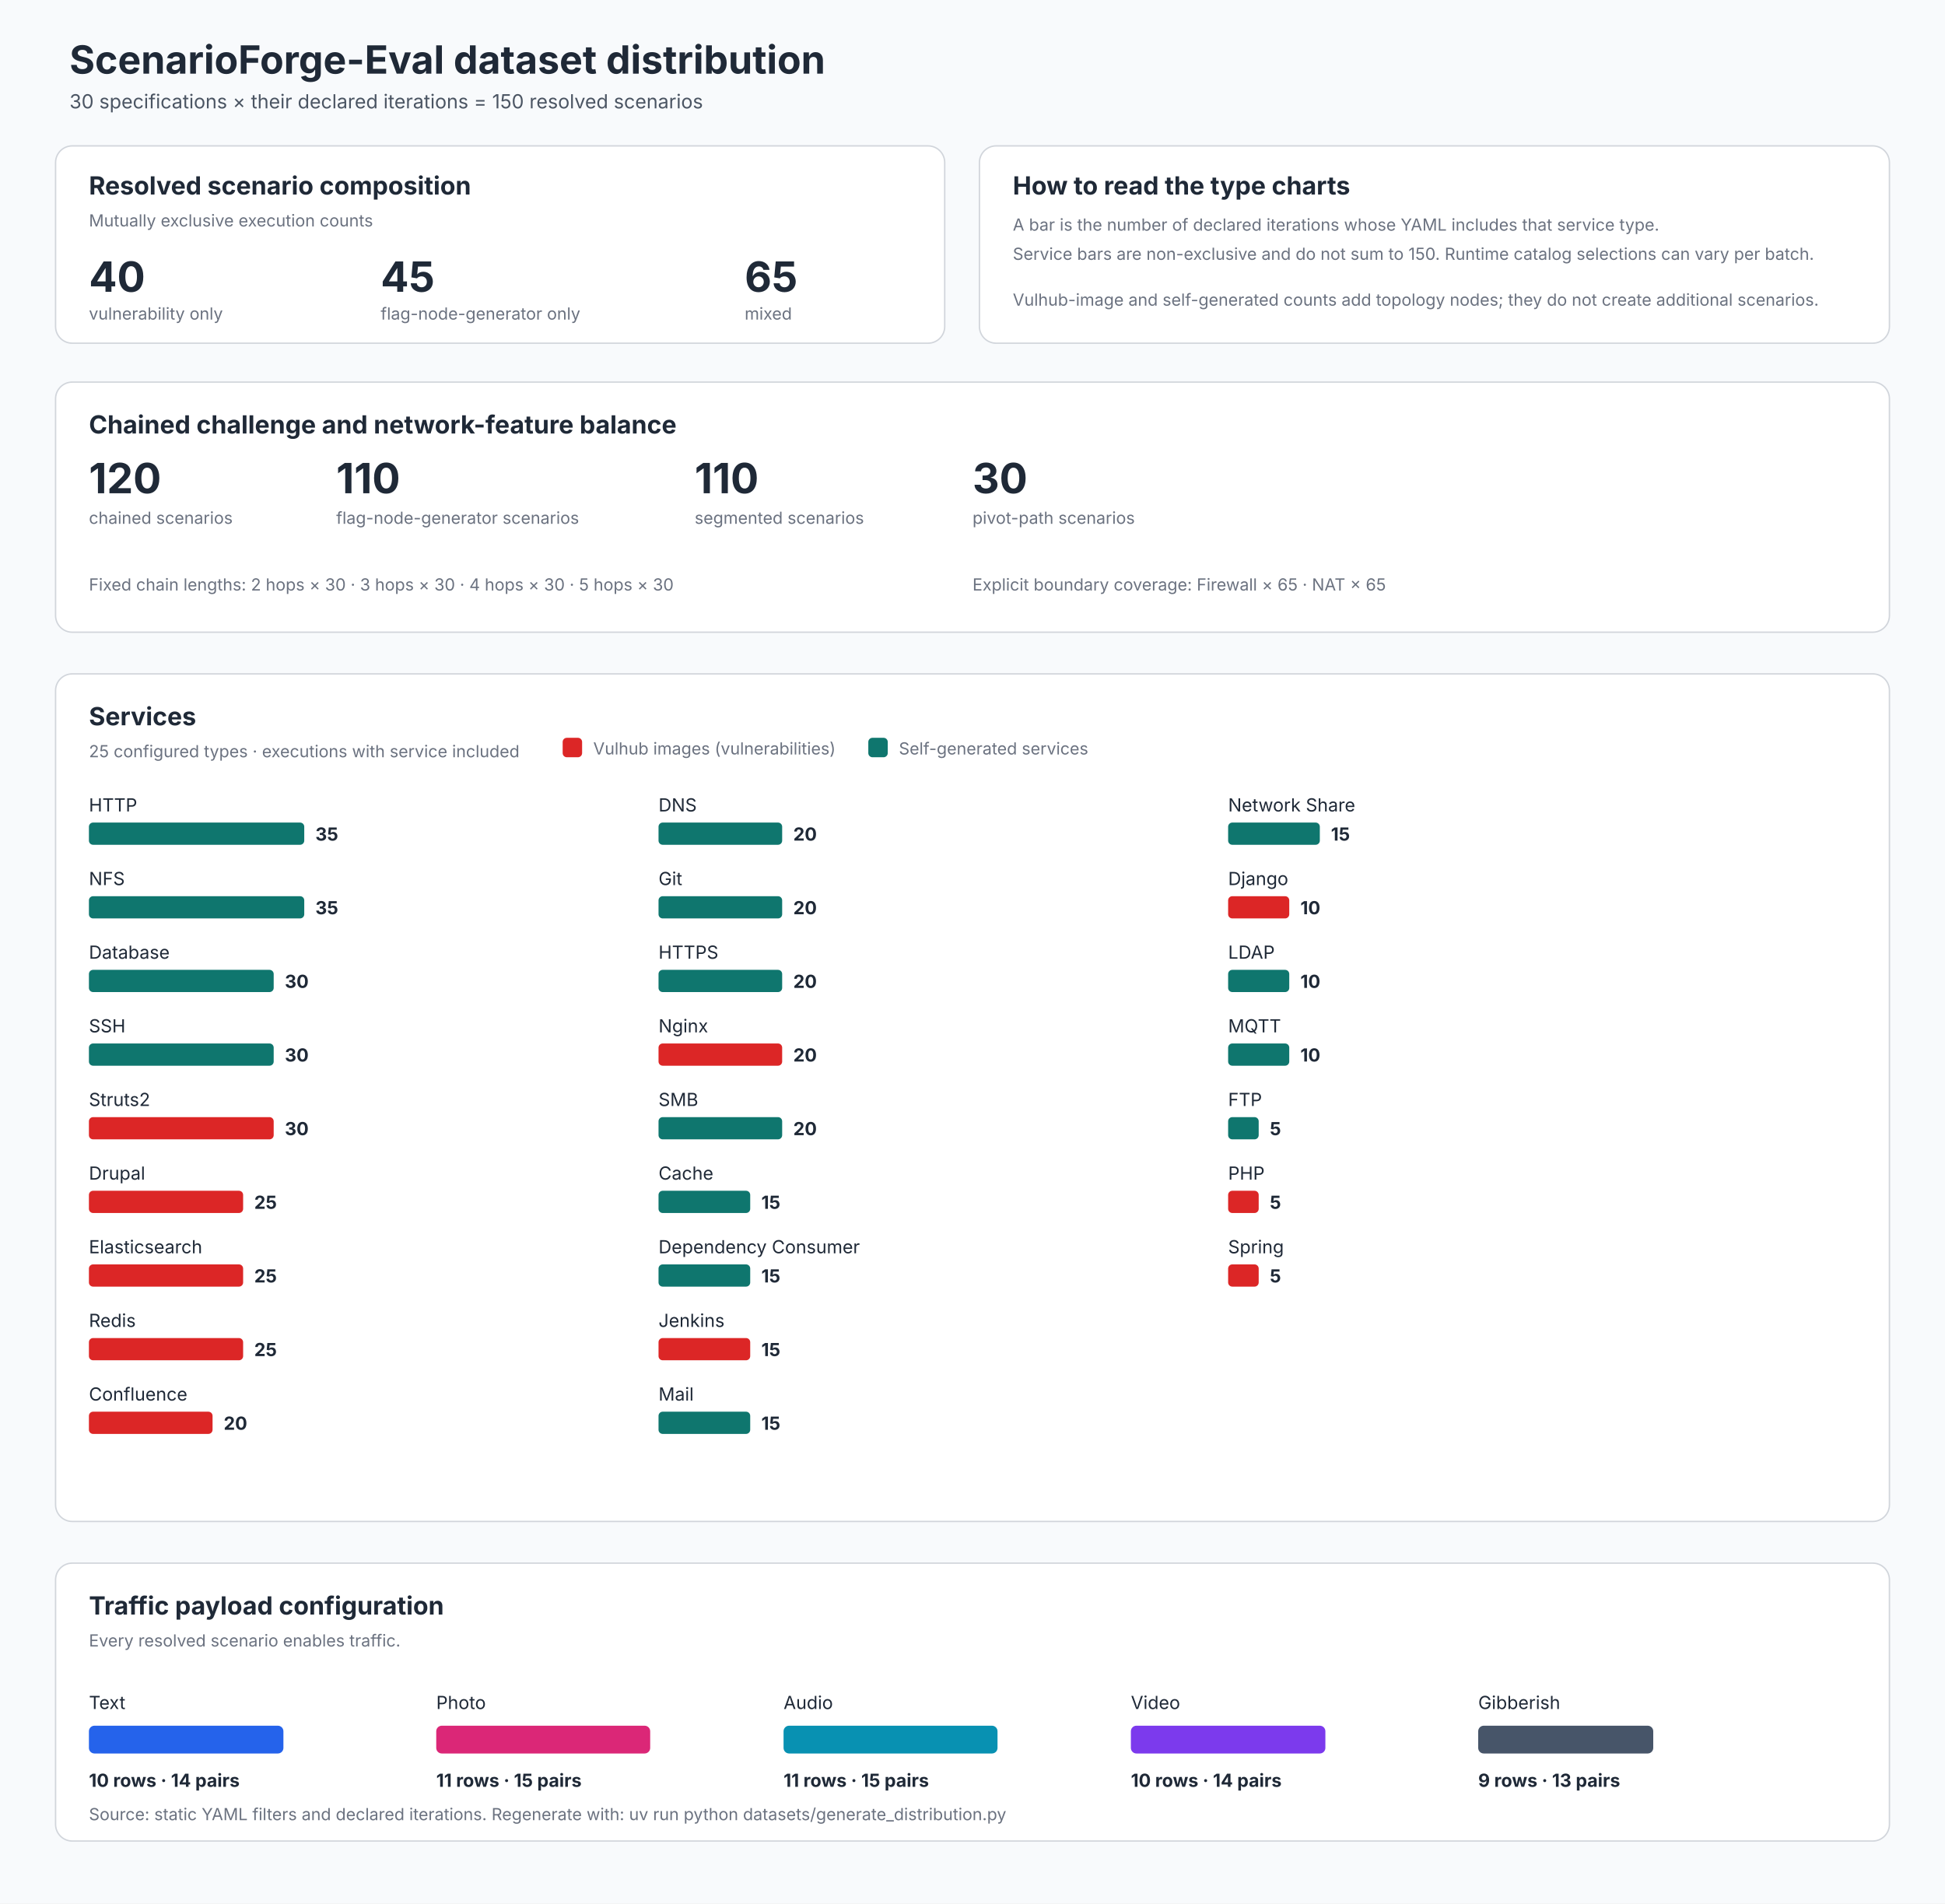
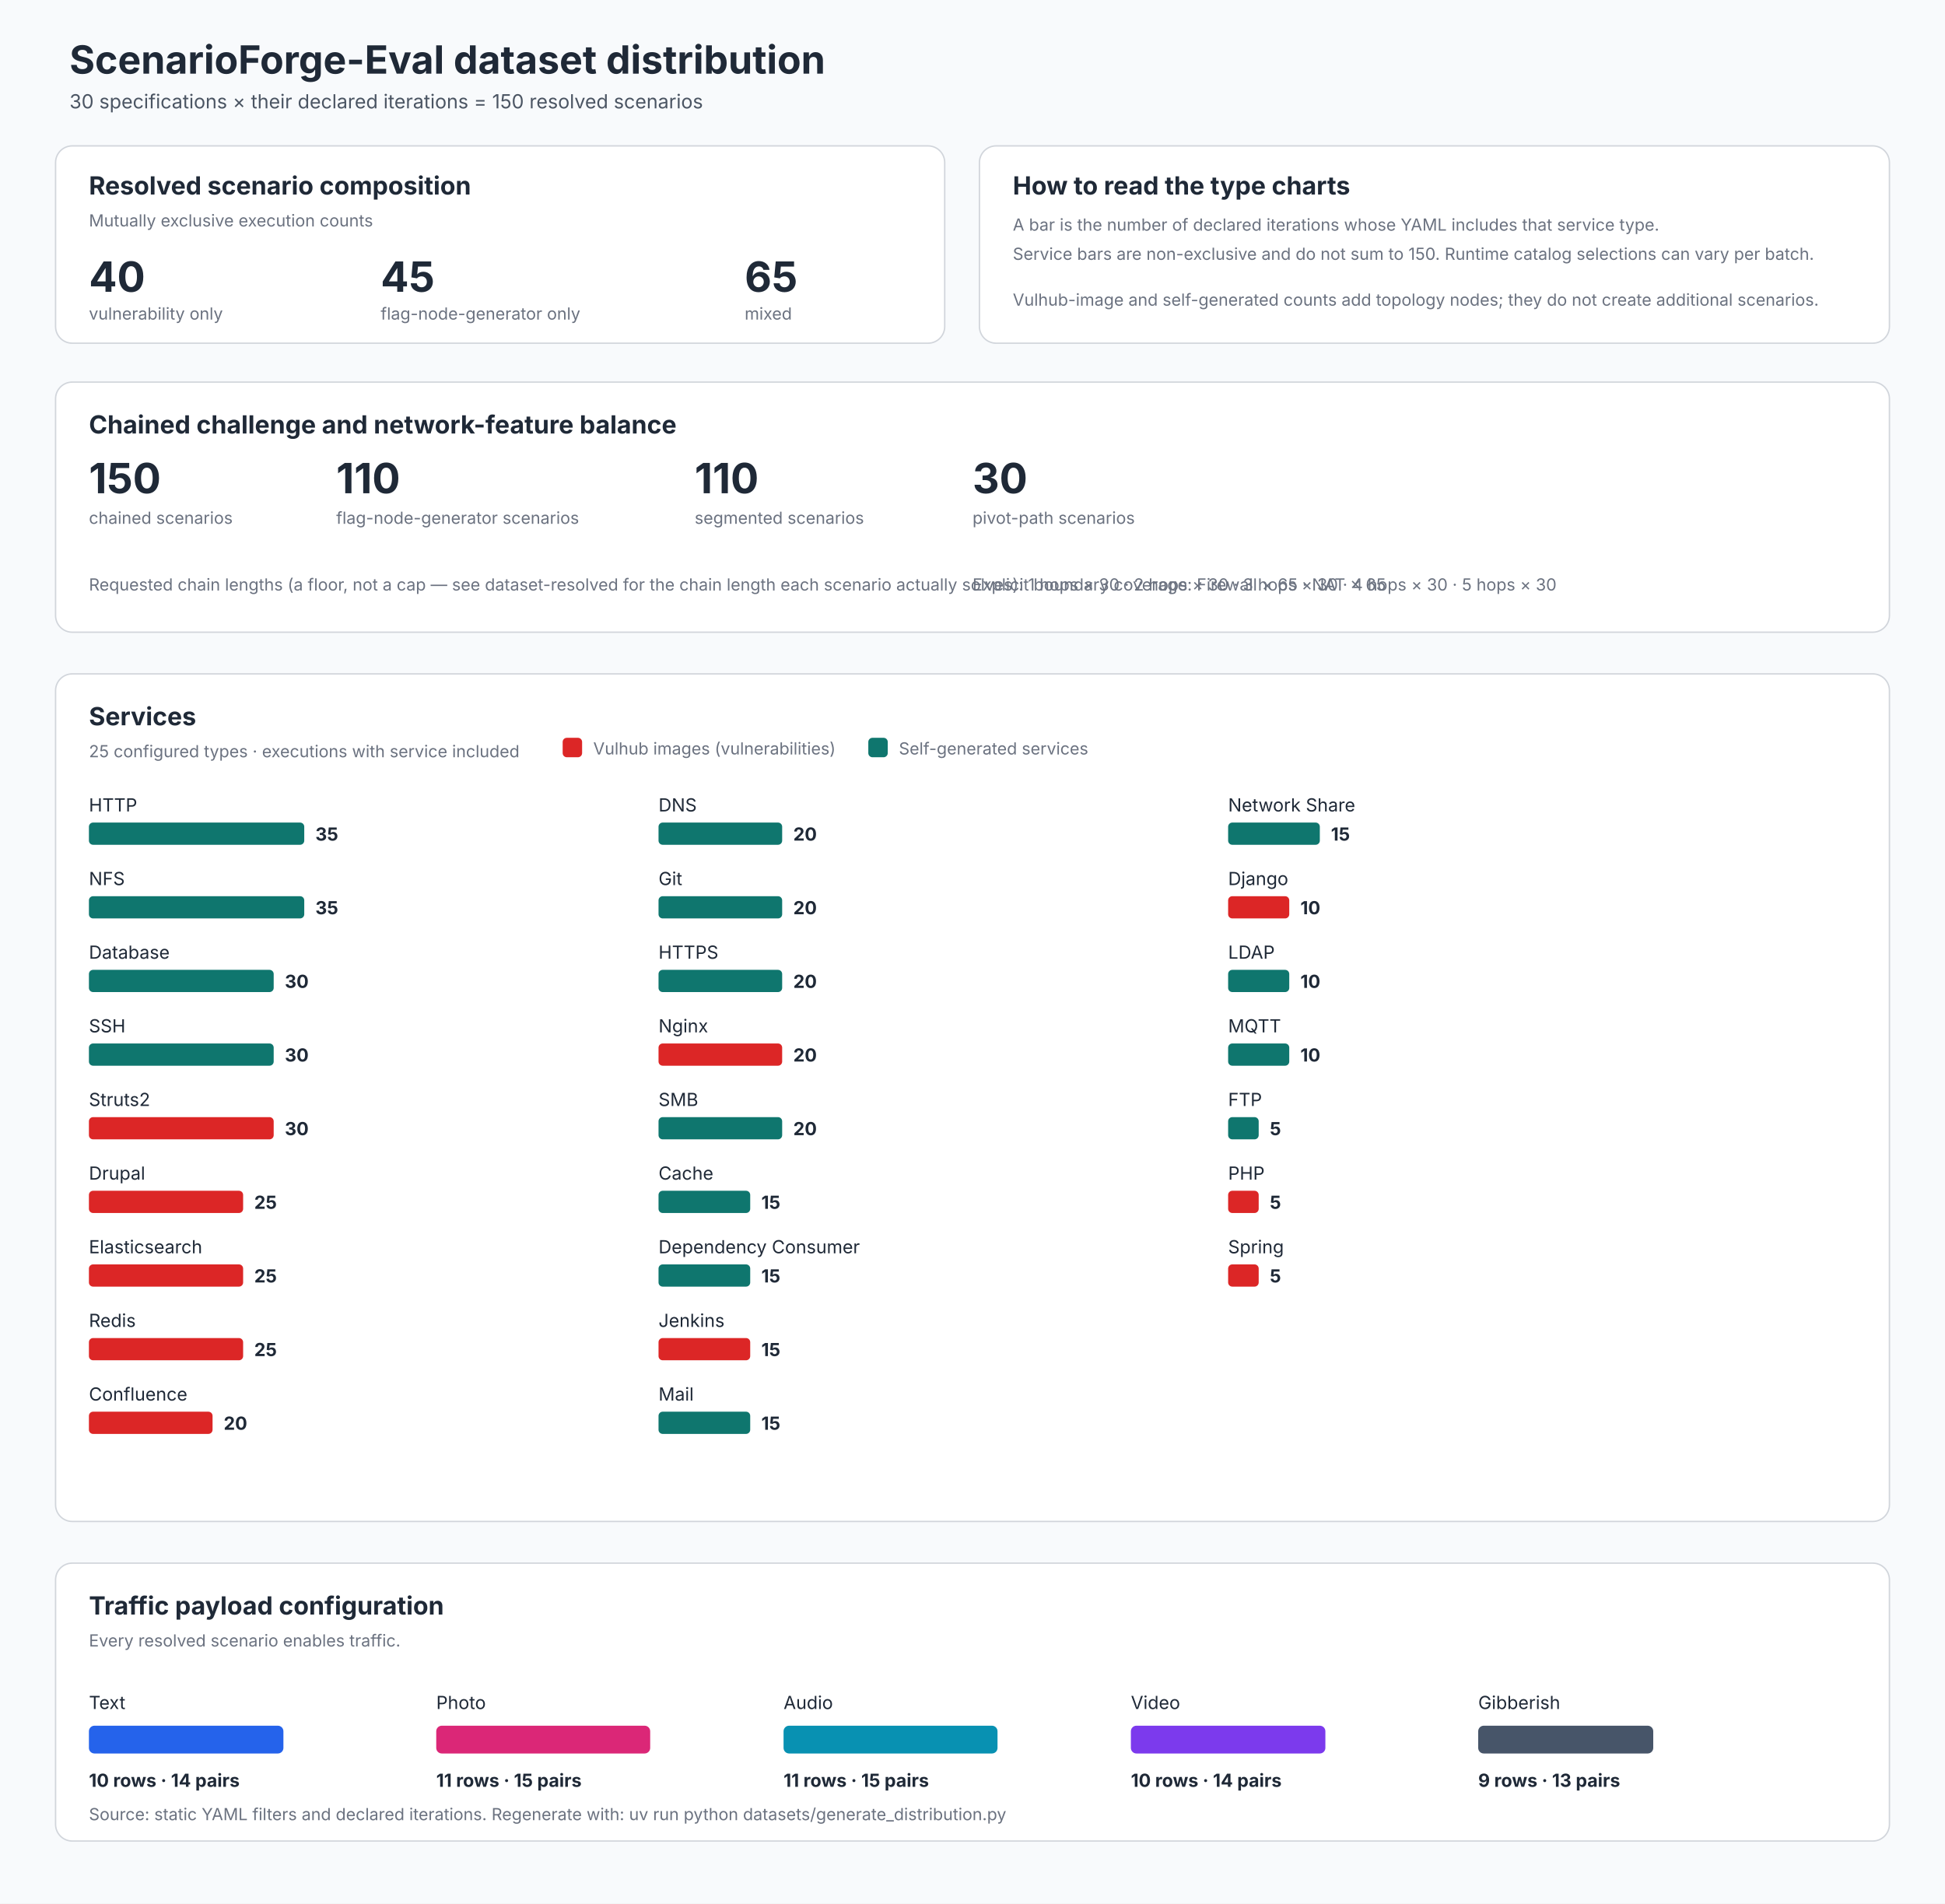
<svg xmlns="http://www.w3.org/2000/svg" width="1400" height="1370" viewBox="0 0 1400 1370" role="img" aria-labelledby="title desc">
  <style>
    text { font-family: -apple-system, BlinkMacSystemFont, "Segoe UI", sans-serif; fill: #1f2937; }
    .title { font-size: 28px; font-weight: 700; }
    .subtitle { font-size: 14px; fill: #4b5563; }
    .panel { fill: #ffffff; stroke: #d1d5db; stroke-width: 1; }
    .panel-title { font-size: 18px; font-weight: 700; }
    .label { font-size: 13px; }
    .value { font-size: 13px; font-weight: 700; }
    .note { font-size: 12px; fill: #6b7280; }
    .big { font-size: 30px; font-weight: 700; }
  </style>
  <rect width="1400" height="1370" fill="#f8fafc" />
  <text x="50" y="53" class="title">ScenarioForge-Eval dataset distribution</text>
  <text x="50" y="78" class="subtitle">30 specifications × their declared iterations = 150 resolved scenarios</text>
  <rect x="40" y="105" width="640" height="142" rx="12" class="panel" />
  <text x="64" y="140" class="panel-title">Resolved scenario composition</text>
  <text x="64" y="163" class="note">Mutually exclusive execution counts</text>
  <text x="64" y="210" class="big">40</text>
  <text x="64" y="230" class="note">vulnerability only</text>
  <text x="274" y="210" class="big">45</text>
  <text x="274" y="230" class="note">flag-node-generator only</text>
  <text x="536" y="210" class="big">65</text>
  <text x="536" y="230" class="note">mixed</text>
  <rect x="705" y="105" width="655" height="142" rx="12" class="panel" />
  <text x="729" y="140" class="panel-title">How to read the type charts</text>
  <text x="729" y="166" class="note">A bar is the number of declared iterations whose YAML includes that service type.</text>
  <text x="729" y="187" class="note">Service bars are non-exclusive and do not sum to 150. Runtime catalog selections can vary per batch.</text>
  <text x="729" y="220" class="note">Vulhub-image and self-generated counts add topology nodes; they do not create additional scenarios.</text>
  <rect x="40" y="275" width="1320" height="180" rx="12" class="panel" />
  <text x="64" y="312" class="panel-title">Chained challenge and network-feature balance</text>
-   <text x="64" y="355" class="big">120</text>
+   <text x="64" y="355" class="big">150</text>
  <text x="64" y="377" class="note">chained scenarios</text>
  <text x="242" y="355" class="big">110</text>
  <text x="242" y="377" class="note">flag-node-generator scenarios</text>
  <text x="500" y="355" class="big">110</text>
  <text x="500" y="377" class="note">segmented scenarios</text>
  <text x="700" y="355" class="big">30</text>
  <text x="700" y="377" class="note">pivot-path scenarios</text>
-   <text x="64" y="425" class="note">Fixed chain lengths: 2 hops × 30 · 3 hops × 30 · 4 hops × 30 · 5 hops × 30</text>
+   <text x="64" y="425" class="note">Requested chain lengths (a floor, not a cap — see dataset-resolved for the chain length each scenario actually solves): 1 hops × 30 · 2 hops × 30 · 3 hops × 30 · 4 hops × 30 · 5 hops × 30</text>
  <text x="700" y="425" class="note">Explicit boundary coverage: Firewall × 65 · NAT × 65</text>
  <rect x="40" y="485" width="1320" height="610" rx="12" class="panel" />
  <text x="64" y="522" class="panel-title">Services</text>
  <text x="64" y="545" class="note">25 configured types · executions with service included</text>
  <rect x="405" y="531" width="14" height="14" rx="3" fill="#dc2626" />
  <text x="427" y="543" class="note">Vulhub images (vulnerabilities)</text>
  <rect x="625" y="531" width="14" height="14" rx="3" fill="#0f766e" />
  <text x="647" y="543" class="note">Self-generated services</text>
  <text x="64" y="584" class="label">HTTP</text>
  <rect x="64" y="592" width="155" height="16" rx="3" fill="#0f766e" />
  <text x="227" y="605" class="value">35</text>
  <text x="64" y="637" class="label">NFS</text>
  <rect x="64" y="645" width="155" height="16" rx="3" fill="#0f766e" />
  <text x="227" y="658" class="value">35</text>
  <text x="64" y="690" class="label">Database</text>
  <rect x="64" y="698" width="133" height="16" rx="3" fill="#0f766e" />
  <text x="205" y="711" class="value">30</text>
  <text x="64" y="743" class="label">SSH</text>
  <rect x="64" y="751" width="133" height="16" rx="3" fill="#0f766e" />
  <text x="205" y="764" class="value">30</text>
  <text x="64" y="796" class="label">Struts2</text>
  <rect x="64" y="804" width="133" height="16" rx="3" fill="#dc2626" />
  <text x="205" y="817" class="value">30</text>
  <text x="64" y="849" class="label">Drupal</text>
  <rect x="64" y="857" width="111" height="16" rx="3" fill="#dc2626" />
  <text x="183" y="870" class="value">25</text>
  <text x="64" y="902" class="label">Elasticsearch</text>
  <rect x="64" y="910" width="111" height="16" rx="3" fill="#dc2626" />
  <text x="183" y="923" class="value">25</text>
  <text x="64" y="955" class="label">Redis</text>
  <rect x="64" y="963" width="111" height="16" rx="3" fill="#dc2626" />
  <text x="183" y="976" class="value">25</text>
  <text x="64" y="1008" class="label">Confluence</text>
  <rect x="64" y="1016" width="89" height="16" rx="3" fill="#dc2626" />
  <text x="161" y="1029" class="value">20</text>
  <text x="474" y="584" class="label">DNS</text>
  <rect x="474" y="592" width="89" height="16" rx="3" fill="#0f766e" />
  <text x="571" y="605" class="value">20</text>
  <text x="474" y="637" class="label">Git</text>
  <rect x="474" y="645" width="89" height="16" rx="3" fill="#0f766e" />
  <text x="571" y="658" class="value">20</text>
  <text x="474" y="690" class="label">HTTPS</text>
  <rect x="474" y="698" width="89" height="16" rx="3" fill="#0f766e" />
  <text x="571" y="711" class="value">20</text>
  <text x="474" y="743" class="label">Nginx</text>
  <rect x="474" y="751" width="89" height="16" rx="3" fill="#dc2626" />
  <text x="571" y="764" class="value">20</text>
  <text x="474" y="796" class="label">SMB</text>
  <rect x="474" y="804" width="89" height="16" rx="3" fill="#0f766e" />
  <text x="571" y="817" class="value">20</text>
  <text x="474" y="849" class="label">Cache</text>
  <rect x="474" y="857" width="66" height="16" rx="3" fill="#0f766e" />
  <text x="548" y="870" class="value">15</text>
  <text x="474" y="902" class="label">Dependency Consumer</text>
  <rect x="474" y="910" width="66" height="16" rx="3" fill="#0f766e" />
  <text x="548" y="923" class="value">15</text>
  <text x="474" y="955" class="label">Jenkins</text>
  <rect x="474" y="963" width="66" height="16" rx="3" fill="#dc2626" />
  <text x="548" y="976" class="value">15</text>
  <text x="474" y="1008" class="label">Mail</text>
  <rect x="474" y="1016" width="66" height="16" rx="3" fill="#0f766e" />
  <text x="548" y="1029" class="value">15</text>
  <text x="884" y="584" class="label">Network Share</text>
  <rect x="884" y="592" width="66" height="16" rx="3" fill="#0f766e" />
  <text x="958" y="605" class="value">15</text>
  <text x="884" y="637" class="label">Django</text>
  <rect x="884" y="645" width="44" height="16" rx="3" fill="#dc2626" />
  <text x="936" y="658" class="value">10</text>
  <text x="884" y="690" class="label">LDAP</text>
  <rect x="884" y="698" width="44" height="16" rx="3" fill="#0f766e" />
  <text x="936" y="711" class="value">10</text>
  <text x="884" y="743" class="label">MQTT</text>
  <rect x="884" y="751" width="44" height="16" rx="3" fill="#0f766e" />
  <text x="936" y="764" class="value">10</text>
  <text x="884" y="796" class="label">FTP</text>
  <rect x="884" y="804" width="22" height="16" rx="3" fill="#0f766e" />
  <text x="914" y="817" class="value">5</text>
  <text x="884" y="849" class="label">PHP</text>
  <rect x="884" y="857" width="22" height="16" rx="3" fill="#dc2626" />
  <text x="914" y="870" class="value">5</text>
  <text x="884" y="902" class="label">Spring</text>
  <rect x="884" y="910" width="22" height="16" rx="3" fill="#dc2626" />
  <text x="914" y="923" class="value">5</text>
  <rect x="40" y="1125" width="1320" height="200" rx="12" class="panel" />
  <text x="64" y="1162" class="panel-title">Traffic payload configuration</text>
  <text x="64" y="1185" class="note">Every resolved scenario enables traffic.</text>
  <text x="64" y="1230" class="label">Text</text>
  <rect x="64" y="1242" width="140" height="20" rx="4" fill="#2563eb" />
  <text x="64" y="1286" class="value">10 rows · 14 pairs</text>
  <text x="314" y="1230" class="label">Photo</text>
  <rect x="314" y="1242" width="154" height="20" rx="4" fill="#db2777" />
  <text x="314" y="1286" class="value">11 rows · 15 pairs</text>
  <text x="564" y="1230" class="label">Audio</text>
  <rect x="564" y="1242" width="154" height="20" rx="4" fill="#0891b2" />
  <text x="564" y="1286" class="value">11 rows · 15 pairs</text>
  <text x="814" y="1230" class="label">Video</text>
  <rect x="814" y="1242" width="140" height="20" rx="4" fill="#7c3aed" />
  <text x="814" y="1286" class="value">10 rows · 14 pairs</text>
  <text x="1064" y="1230" class="label">Gibberish</text>
  <rect x="1064" y="1242" width="126" height="20" rx="4" fill="#475569" />
  <text x="1064" y="1286" class="value">9 rows · 13 pairs</text>
  <text x="64" y="1310" class="note">Source: static YAML filters and declared iterations. Regenerate with: uv run python datasets/generate_distribution.py</text>
</svg>
